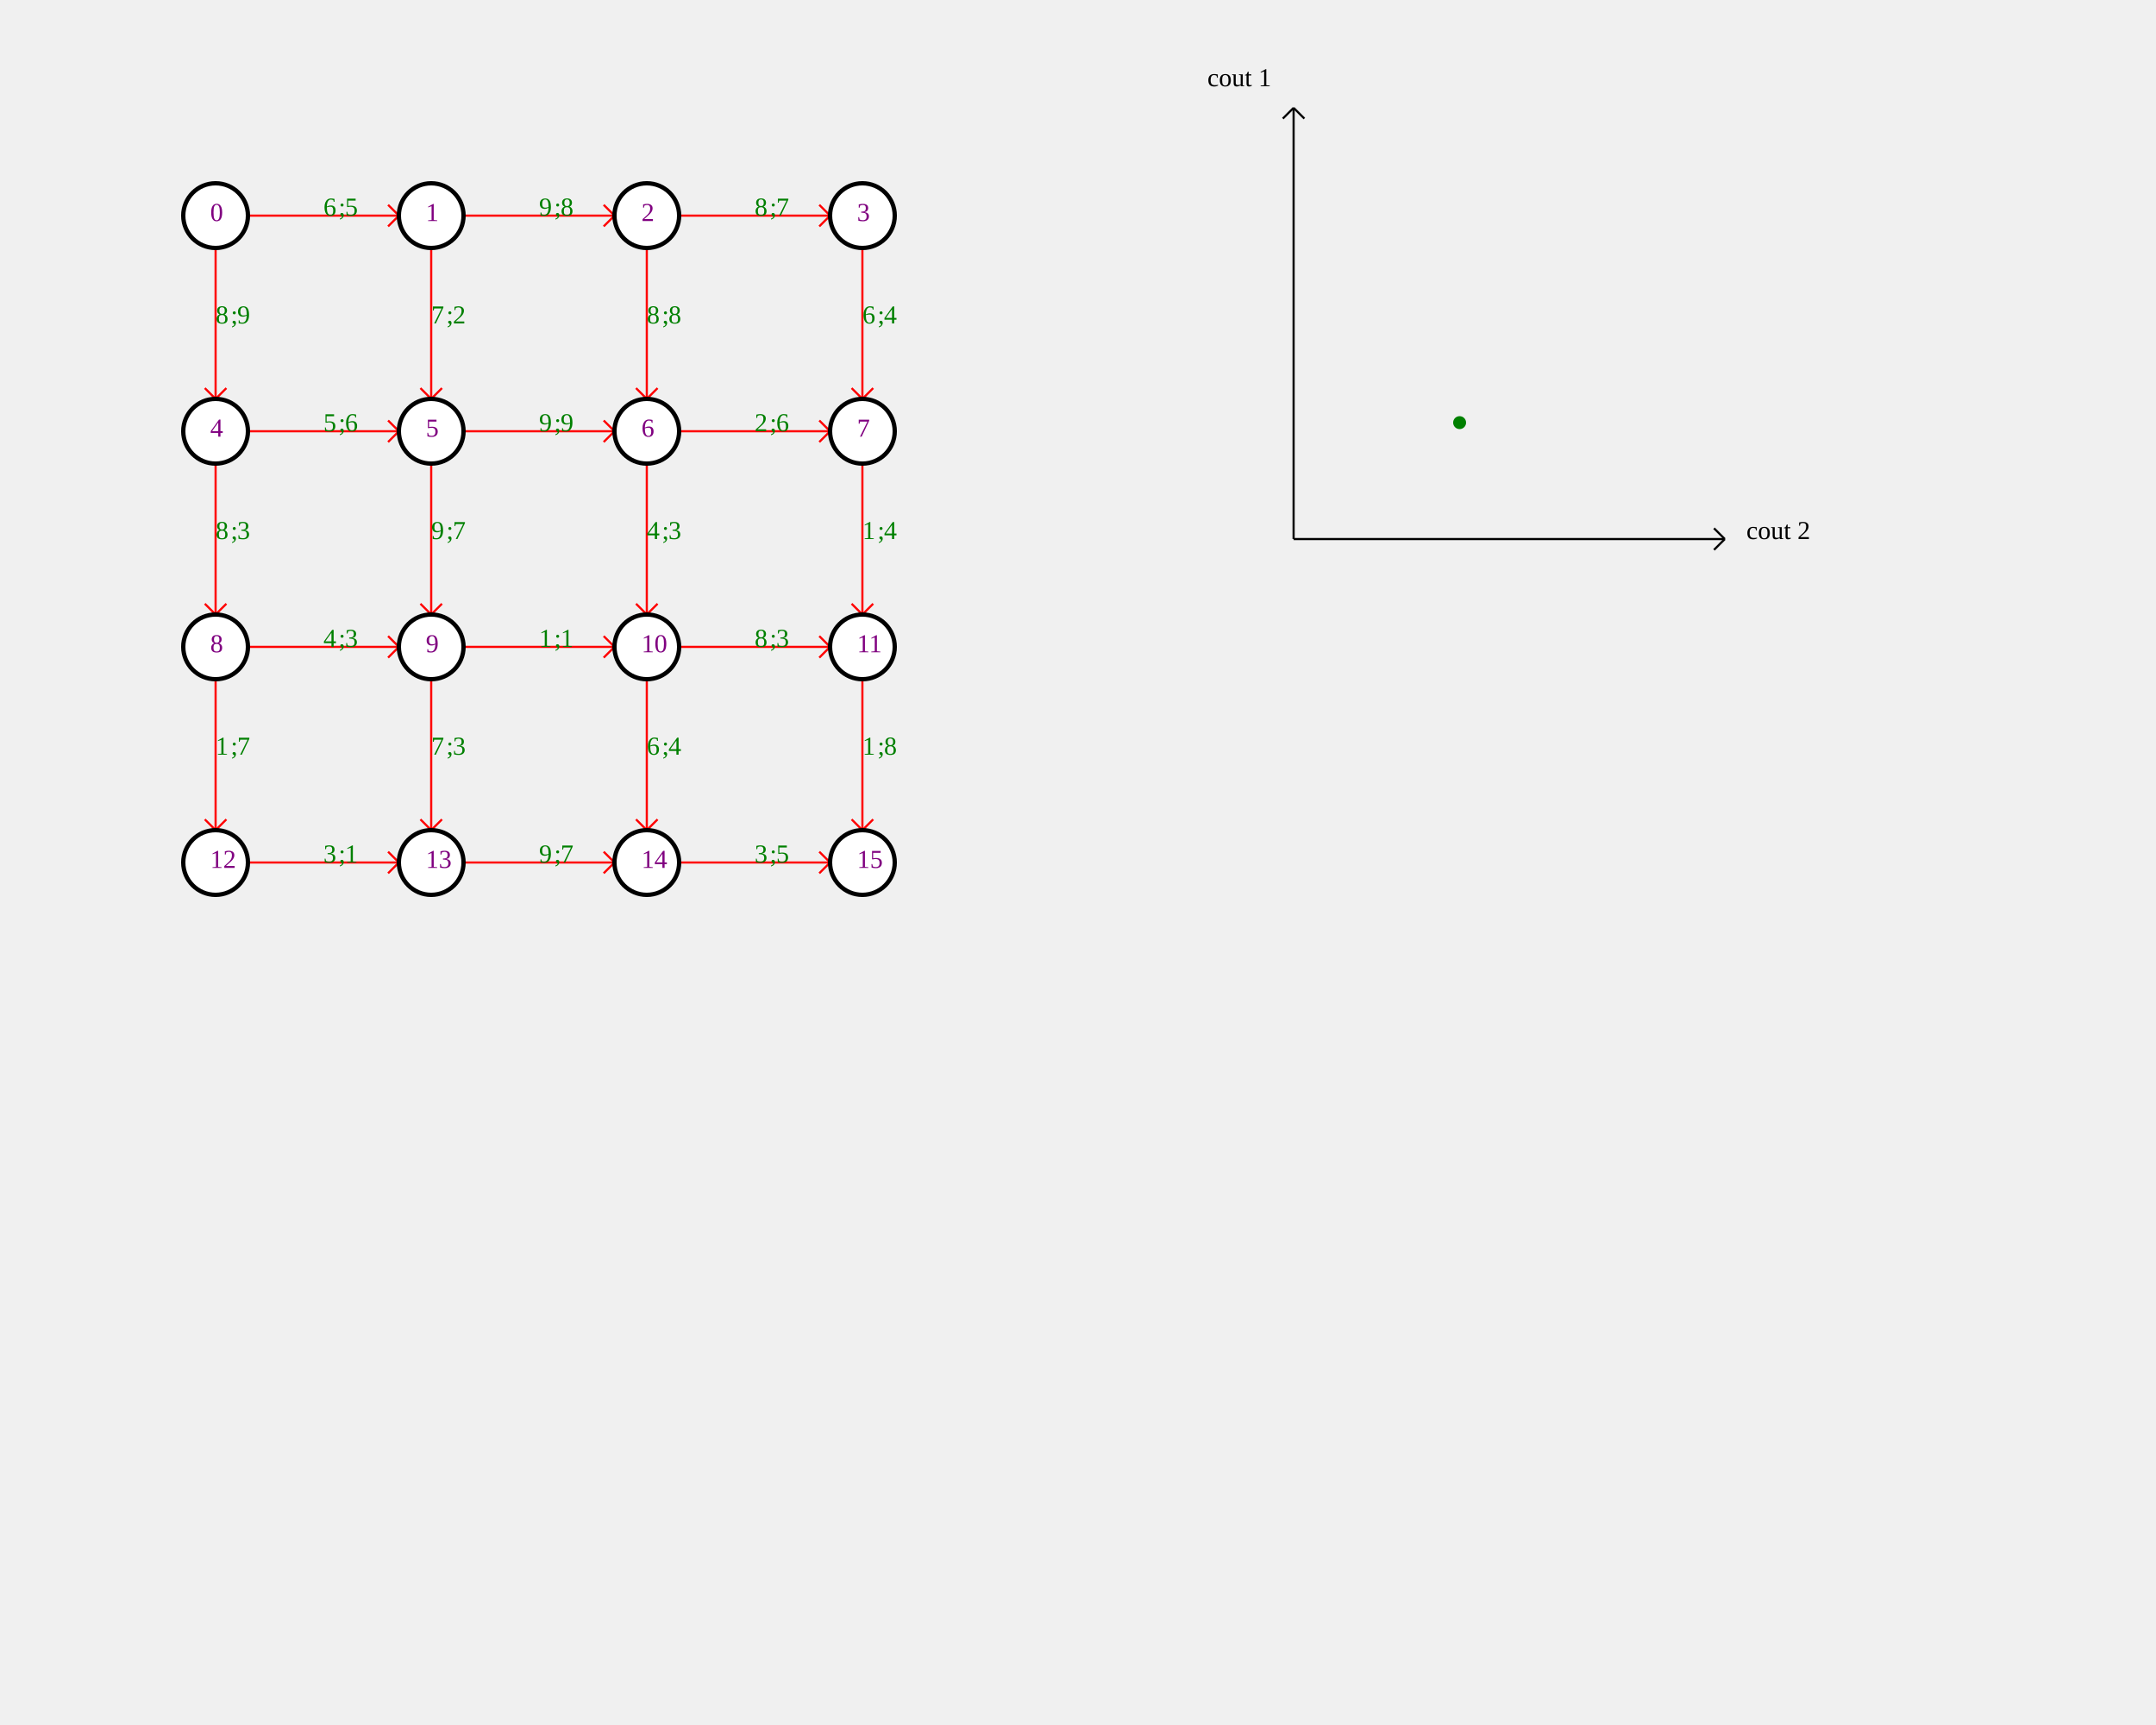
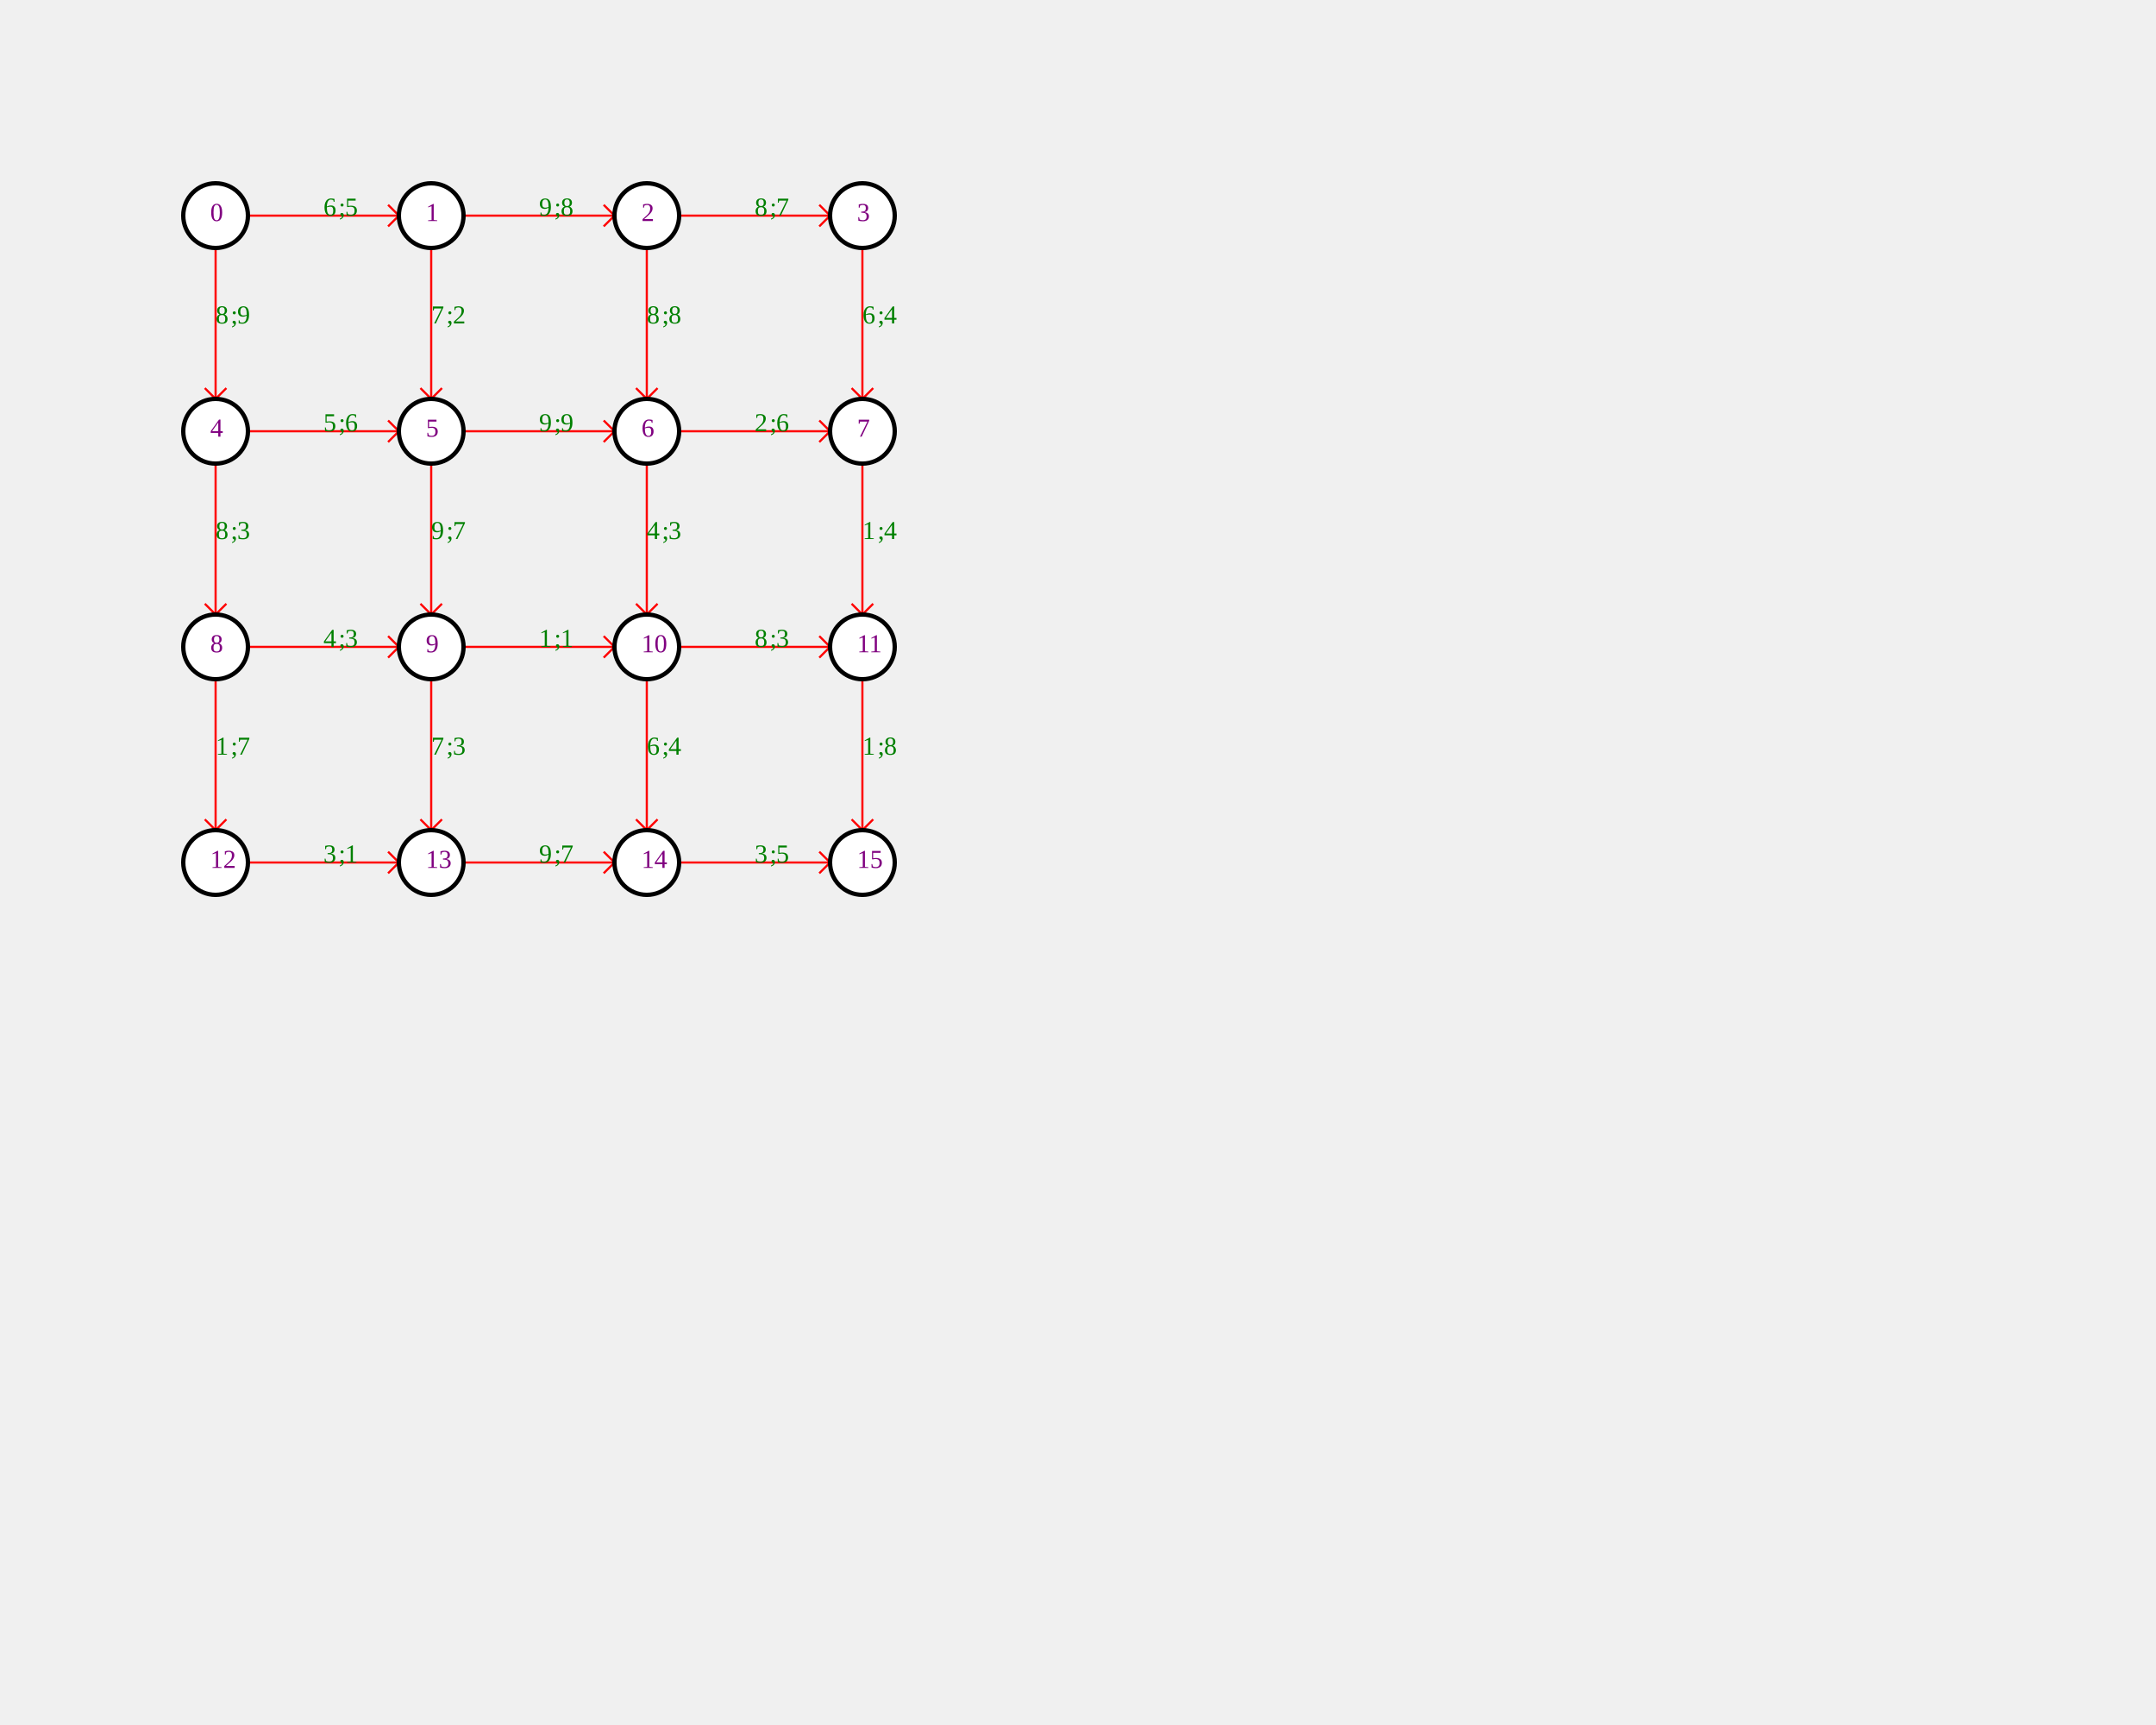
<svg xmlns="http://www.w3.org/2000/svg" version="1.1" width="1000" height="800">
  <line x1="100" y1="100" x2="200" y2="100" stroke="red" />
  <line x1="185" y1="100" x2="180" y2="105" stroke="red" />
  <line x1="185" y1="100" x2="180" y2="95" stroke="red" />
  <text x="150" y="100" fill="green">6</text>
  <text x="157" y="100" fill="green">;</text>
  <text x="160" y="100" fill="green">5</text>
  <line x1="200" y1="100" x2="300" y2="100" stroke="red" />
  <line x1="285" y1="100" x2="280" y2="105" stroke="red" />
  <line x1="285" y1="100" x2="280" y2="95" stroke="red" />
  <text x="250" y="100" fill="green">9</text>
  <text x="257" y="100" fill="green">;</text>
  <text x="260" y="100" fill="green">8</text>
  <line x1="300" y1="100" x2="400" y2="100" stroke="red" />
  <line x1="385" y1="100" x2="380" y2="105" stroke="red" />
  <line x1="385" y1="100" x2="380" y2="95" stroke="red" />
  <text x="350" y="100" fill="green">8</text>
  <text x="357" y="100" fill="green">;</text>
  <text x="360" y="100" fill="green">7</text>
  <line x1="100" y1="200" x2="200" y2="200" stroke="red" />
  <line x1="185" y1="200" x2="180" y2="205" stroke="red" />
  <line x1="185" y1="200" x2="180" y2="195" stroke="red" />
  <text x="150" y="200" fill="green">5</text>
  <text x="157" y="200" fill="green">;</text>
  <text x="160" y="200" fill="green">6</text>
  <line x1="200" y1="200" x2="300" y2="200" stroke="red" />
  <line x1="285" y1="200" x2="280" y2="205" stroke="red" />
  <line x1="285" y1="200" x2="280" y2="195" stroke="red" />
  <text x="250" y="200" fill="green">9</text>
  <text x="257" y="200" fill="green">;</text>
  <text x="260" y="200" fill="green">9</text>
  <line x1="300" y1="200" x2="400" y2="200" stroke="red" />
  <line x1="385" y1="200" x2="380" y2="205" stroke="red" />
  <line x1="385" y1="200" x2="380" y2="195" stroke="red" />
  <text x="350" y="200" fill="green">2</text>
  <text x="357" y="200" fill="green">;</text>
  <text x="360" y="200" fill="green">6</text>
  <line x1="100" y1="300" x2="200" y2="300" stroke="red" />
  <line x1="185" y1="300" x2="180" y2="305" stroke="red" />
  <line x1="185" y1="300" x2="180" y2="295" stroke="red" />
  <text x="150" y="300" fill="green">4</text>
  <text x="157" y="300" fill="green">;</text>
  <text x="160" y="300" fill="green">3</text>
  <line x1="200" y1="300" x2="300" y2="300" stroke="red" />
  <line x1="285" y1="300" x2="280" y2="305" stroke="red" />
  <line x1="285" y1="300" x2="280" y2="295" stroke="red" />
  <text x="250" y="300" fill="green">1</text>
  <text x="257" y="300" fill="green">;</text>
  <text x="260" y="300" fill="green">1</text>
  <line x1="300" y1="300" x2="400" y2="300" stroke="red" />
  <line x1="385" y1="300" x2="380" y2="305" stroke="red" />
  <line x1="385" y1="300" x2="380" y2="295" stroke="red" />
  <text x="350" y="300" fill="green">8</text>
  <text x="357" y="300" fill="green">;</text>
  <text x="360" y="300" fill="green">3</text>
  <line x1="100" y1="400" x2="200" y2="400" stroke="red" />
  <line x1="185" y1="400" x2="180" y2="405" stroke="red" />
  <line x1="185" y1="400" x2="180" y2="395" stroke="red" />
  <text x="150" y="400" fill="green">3</text>
  <text x="157" y="400" fill="green">;</text>
  <text x="160" y="400" fill="green">1</text>
  <line x1="200" y1="400" x2="300" y2="400" stroke="red" />
  <line x1="285" y1="400" x2="280" y2="405" stroke="red" />
  <line x1="285" y1="400" x2="280" y2="395" stroke="red" />
  <text x="250" y="400" fill="green">9</text>
  <text x="257" y="400" fill="green">;</text>
  <text x="260" y="400" fill="green">7</text>
  <line x1="300" y1="400" x2="400" y2="400" stroke="red" />
  <line x1="385" y1="400" x2="380" y2="405" stroke="red" />
  <line x1="385" y1="400" x2="380" y2="395" stroke="red" />
  <text x="350" y="400" fill="green">3</text>
  <text x="357" y="400" fill="green">;</text>
  <text x="360" y="400" fill="green">5</text>
  <line x1="100" y1="100" x2="100" y2="200" stroke="red" />
  <line x1="100" y1="185" x2="95" y2="180" stroke="red" />
  <line x1="100" y1="185" x2="105" y2="180" stroke="red" />
  <text x="100" y="150" fill="green">8</text>
  <text x="107" y="150" fill="green">;</text>
  <text x="110" y="150" fill="green">9</text>
  <line x1="200" y1="100" x2="200" y2="200" stroke="red" />
  <line x1="200" y1="185" x2="195" y2="180" stroke="red" />
  <line x1="200" y1="185" x2="205" y2="180" stroke="red" />
  <text x="200" y="150" fill="green">7</text>
  <text x="207" y="150" fill="green">;</text>
  <text x="210" y="150" fill="green">2</text>
  <line x1="300" y1="100" x2="300" y2="200" stroke="red" />
  <line x1="300" y1="185" x2="295" y2="180" stroke="red" />
  <line x1="300" y1="185" x2="305" y2="180" stroke="red" />
  <text x="300" y="150" fill="green">8</text>
  <text x="307" y="150" fill="green">;</text>
  <text x="310" y="150" fill="green">8</text>
  <line x1="400" y1="100" x2="400" y2="200" stroke="red" />
  <line x1="400" y1="185" x2="395" y2="180" stroke="red" />
  <line x1="400" y1="185" x2="405" y2="180" stroke="red" />
  <text x="400" y="150" fill="green">6</text>
  <text x="407" y="150" fill="green">;</text>
  <text x="410" y="150" fill="green">4</text>
  <line x1="100" y1="200" x2="100" y2="300" stroke="red" />
  <line x1="100" y1="285" x2="95" y2="280" stroke="red" />
  <line x1="100" y1="285" x2="105" y2="280" stroke="red" />
  <text x="100" y="250" fill="green">8</text>
  <text x="107" y="250" fill="green">;</text>
  <text x="110" y="250" fill="green">3</text>
  <line x1="200" y1="200" x2="200" y2="300" stroke="red" />
  <line x1="200" y1="285" x2="195" y2="280" stroke="red" />
  <line x1="200" y1="285" x2="205" y2="280" stroke="red" />
  <text x="200" y="250" fill="green">9</text>
  <text x="207" y="250" fill="green">;</text>
  <text x="210" y="250" fill="green">7</text>
  <line x1="300" y1="200" x2="300" y2="300" stroke="red" />
  <line x1="300" y1="285" x2="295" y2="280" stroke="red" />
  <line x1="300" y1="285" x2="305" y2="280" stroke="red" />
  <text x="300" y="250" fill="green">4</text>
  <text x="307" y="250" fill="green">;</text>
  <text x="310" y="250" fill="green">3</text>
  <line x1="400" y1="200" x2="400" y2="300" stroke="red" />
  <line x1="400" y1="285" x2="395" y2="280" stroke="red" />
  <line x1="400" y1="285" x2="405" y2="280" stroke="red" />
  <text x="400" y="250" fill="green">1</text>
  <text x="407" y="250" fill="green">;</text>
  <text x="410" y="250" fill="green">4</text>
  <line x1="100" y1="300" x2="100" y2="400" stroke="red" />
  <line x1="100" y1="385" x2="95" y2="380" stroke="red" />
  <line x1="100" y1="385" x2="105" y2="380" stroke="red" />
  <text x="100" y="350" fill="green">1</text>
  <text x="107" y="350" fill="green">;</text>
  <text x="110" y="350" fill="green">7</text>
  <line x1="200" y1="300" x2="200" y2="400" stroke="red" />
  <line x1="200" y1="385" x2="195" y2="380" stroke="red" />
  <line x1="200" y1="385" x2="205" y2="380" stroke="red" />
  <text x="200" y="350" fill="green">7</text>
  <text x="207" y="350" fill="green">;</text>
  <text x="210" y="350" fill="green">3</text>
  <line x1="300" y1="300" x2="300" y2="400" stroke="red" />
  <line x1="300" y1="385" x2="295" y2="380" stroke="red" />
  <line x1="300" y1="385" x2="305" y2="380" stroke="red" />
  <text x="300" y="350" fill="green">6</text>
  <text x="307" y="350" fill="green">;</text>
  <text x="310" y="350" fill="green">4</text>
  <line x1="400" y1="300" x2="400" y2="400" stroke="red" />
  <line x1="400" y1="385" x2="395" y2="380" stroke="red" />
  <line x1="400" y1="385" x2="405" y2="380" stroke="red" />
  <text x="400" y="350" fill="green">1</text>
  <text x="407" y="350" fill="green">;</text>
  <text x="410" y="350" fill="green">8</text>
  <circle cx="100" cy="100" r="15" fill="white" />
  <circle cx="100" cy="100" r="15" fill="none" stroke="black" stroke-width="2" />
  <text x="97.5" y="102.5" fill="purple">0</text>
  <circle cx="200" cy="100" r="15" fill="white" />
  <circle cx="200" cy="100" r="15" fill="none" stroke="black" stroke-width="2" />
  <text x="197.5" y="102.5" fill="purple">1</text>
  <circle cx="300" cy="100" r="15" fill="white" />
  <circle cx="300" cy="100" r="15" fill="none" stroke="black" stroke-width="2" />
  <text x="297.5" y="102.5" fill="purple">2</text>
  <circle cx="400" cy="100" r="15" fill="white" />
  <circle cx="400" cy="100" r="15" fill="none" stroke="black" stroke-width="2" />
  <text x="397.5" y="102.5" fill="purple">3</text>
  <circle cx="100" cy="200" r="15" fill="white" />
  <circle cx="100" cy="200" r="15" fill="none" stroke="black" stroke-width="2" />
  <text x="97.5" y="202.5" fill="purple">4</text>
  <circle cx="200" cy="200" r="15" fill="white" />
  <circle cx="200" cy="200" r="15" fill="none" stroke="black" stroke-width="2" />
  <text x="197.5" y="202.5" fill="purple">5</text>
  <circle cx="300" cy="200" r="15" fill="white" />
  <circle cx="300" cy="200" r="15" fill="none" stroke="black" stroke-width="2" />
  <text x="297.5" y="202.5" fill="purple">6</text>
  <circle cx="400" cy="200" r="15" fill="white" />
  <circle cx="400" cy="200" r="15" fill="none" stroke="black" stroke-width="2" />
  <text x="397.5" y="202.5" fill="purple">7</text>
  <circle cx="100" cy="300" r="15" fill="white" />
  <circle cx="100" cy="300" r="15" fill="none" stroke="black" stroke-width="2" />
  <text x="97.5" y="302.5" fill="purple">8</text>
  <circle cx="200" cy="300" r="15" fill="white" />
  <circle cx="200" cy="300" r="15" fill="none" stroke="black" stroke-width="2" />
  <text x="197.5" y="302.5" fill="purple">9</text>
  <circle cx="300" cy="300" r="15" fill="white" />
  <circle cx="300" cy="300" r="15" fill="none" stroke="black" stroke-width="2" />
  <text x="297.5" y="302.5" fill="purple">10</text>
  <circle cx="400" cy="300" r="15" fill="white" />
  <circle cx="400" cy="300" r="15" fill="none" stroke="black" stroke-width="2" />
  <text x="397.5" y="302.5" fill="purple">11</text>
  <circle cx="100" cy="400" r="15" fill="white" />
  <circle cx="100" cy="400" r="15" fill="none" stroke="black" stroke-width="2" />
  <text x="97.5" y="402.5" fill="purple">12</text>
  <circle cx="200" cy="400" r="15" fill="white" />
  <circle cx="200" cy="400" r="15" fill="none" stroke="black" stroke-width="2" />
  <text x="197.5" y="402.5" fill="purple">13</text>
  <circle cx="300" cy="400" r="15" fill="white" />
  <circle cx="300" cy="400" r="15" fill="none" stroke="black" stroke-width="2" />
  <text x="297.5" y="402.5" fill="purple">14</text>
  <circle cx="400" cy="400" r="15" fill="white" />
  <circle cx="400" cy="400" r="15" fill="none" stroke="black" stroke-width="2" />
  <text x="397.5" y="402.5" fill="purple">15</text>
-   <line x1="600" y1="50" x2="600" y2="250" stroke="black" />
-   <line x1="600" y1="250" x2="800" y2="250" stroke="black" />
-   <line x1="600" y1="50" x2="595" y2="55" stroke="black" />
-   <line x1="600" y1="50" x2="605" y2="55" stroke="black" />
-   <line x1="800" y1="250" x2="795" y2="245" stroke="black" />
-   <line x1="800" y1="250" x2="795" y2="255" stroke="black" />
-   <circle cx="677" cy="196" r="3" fill="green" />
-   <text x="560" y="40" fill="black">cout 1</text>
-   <text x="810" y="250" fill="black">cout 2</text>
</svg>
